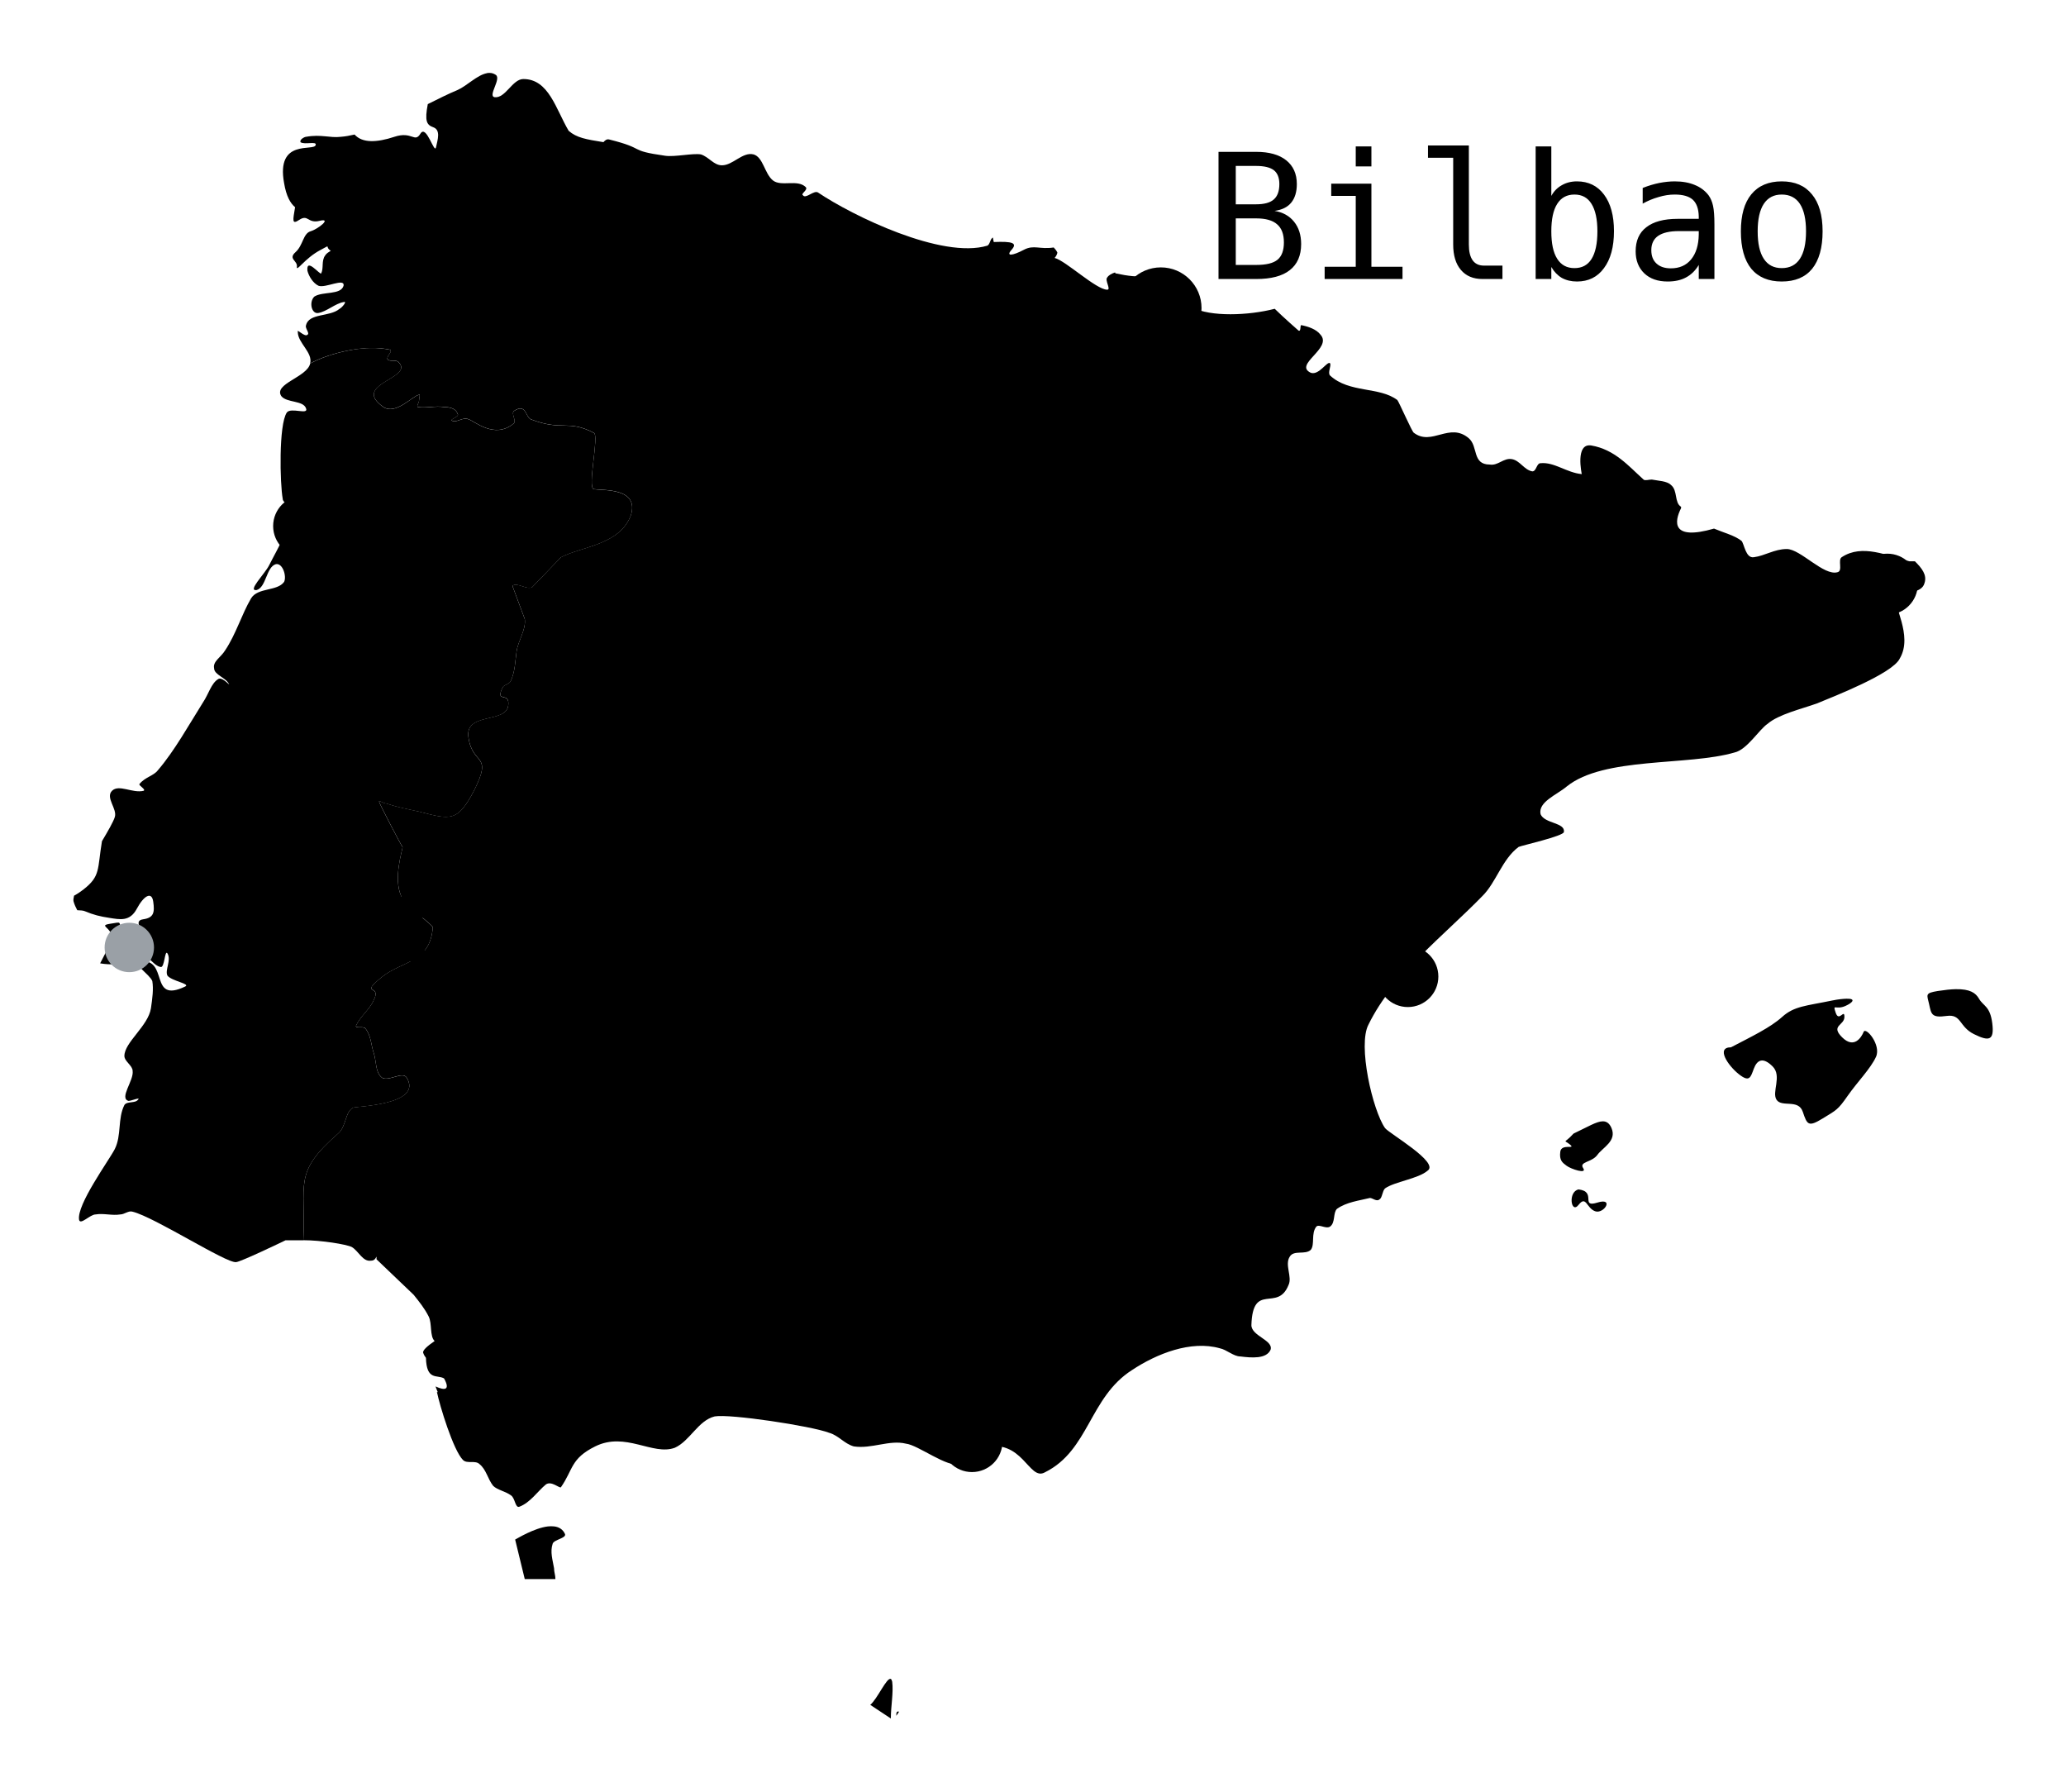
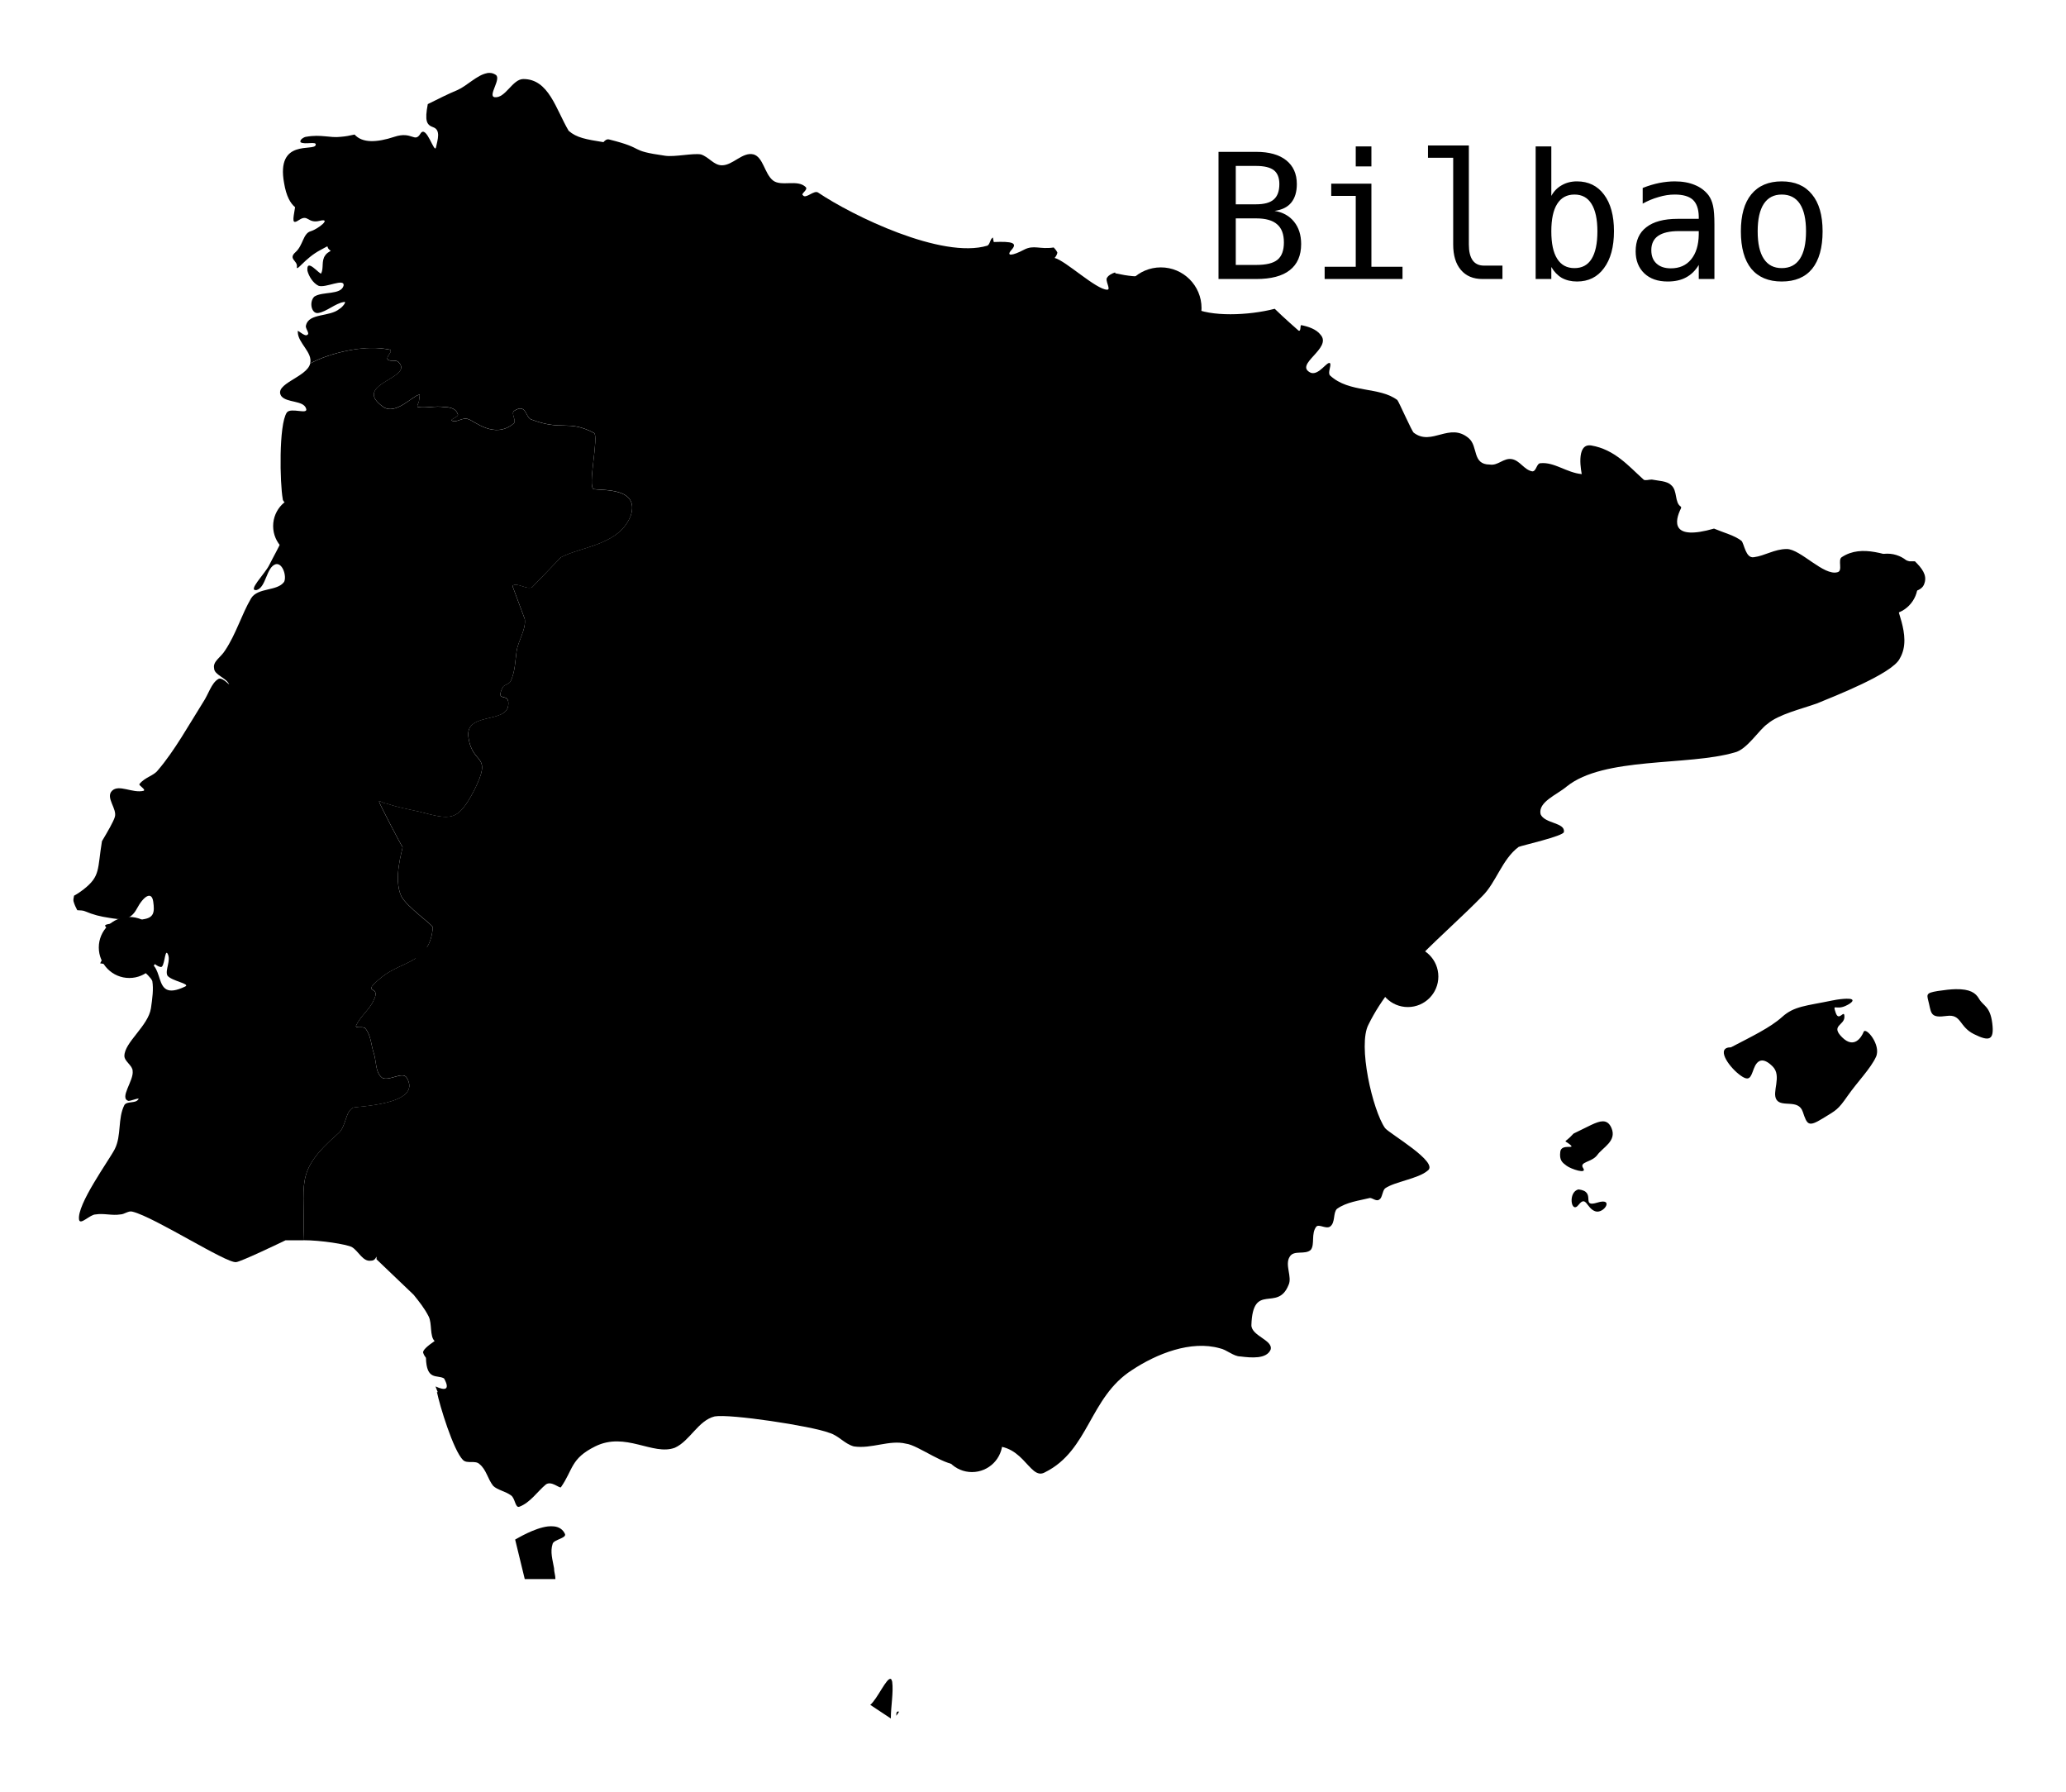
<svg viewBox="114.1 390.8 142.2 123.3" class="iberia" aria-hidden="true">
  <path class="iberia-coast" d="m 147.607,395.839 c -0.666,0.123 -1.376,0.874 -2.016,1.156 -0.62,0.256 -1.313,0.603 -2.047,0.969 -0.222,1.165 -0.081,1.431 0.378,1.594 0.524,0.186 0.301,0.855 0.189,1.375 -0.112,0.52 -0.659,-1.606 -1.071,-0.938 -0.412,0.669 -0.56,-0.19 -1.795,0.219 -1.214,0.401 -2.208,0.441 -2.74,-0.156 -0.33,0.077 -0.637,0.133 -0.945,0.156 -0.758,0.094 -1.352,-0.188 -2.394,0 -0.095,0 -0.473,0.187 -0.378,0.375 0.284,0.188 1.134,-0.095 1.039,0.188 -0.095,0.47 -2.741,-0.477 -2.173,2.625 0.15,0.894 0.423,1.378 0.756,1.656 -0.149,0.908 -0.235,1.218 0.283,0.875 0.635,-0.42 0.57,0.273 1.417,0.062 0.847,-0.21 -0.1,0.561 -0.63,0.719 -0.53,0.158 -0.51,0.965 -1.039,1.437 -0.53,0.473 0.147,0.58 0.094,1 -0.053,0.42 0.526,-0.578 1.638,-1.156 0.776,-0.403 0.242,-0.229 0.693,0.062 -0.148,0.093 -0.296,0.177 -0.378,0.312 -0.284,0.376 -0.094,0.874 -0.283,1.25 -0.095,0.094 -1.04,-1.127 -0.945,-0.188 0.095,0.376 0.377,0.843 0.756,1.031 0.474,0.188 1.827,-0.564 1.732,0 -0.189,0.658 -1.447,0.374 -2.016,0.75 -0.379,0.376 -0.19,1.219 0.283,1.125 0.568,-0.094 1.164,-0.656 1.732,-0.75 0.284,-0.094 -0.094,0.375 -0.283,0.469 -0.663,0.564 -2.11,0.279 -2.299,1.125 -0.095,0.188 0.284,0.562 0.094,0.656 -0.189,0.188 -0.756,-0.469 -0.661,-0.188 0,0.752 1.04,1.404 0.85,2.156 1.421,-0.752 3.807,-1.313 5.512,-0.938 0.189,0.094 -0.284,0.468 -0.189,0.656 0.189,0.188 0.566,-4.9e-4 0.756,0.188 1.137,1.128 -3.312,1.496 -1.039,3.094 0.852,0.564 1.983,-0.75 2.457,-0.844 0.095,-0.094 0,0.281 0,0.375 0,0.188 -0.189,0.375 -0.094,0.469 0.568,0.094 1.227,-0.094 1.795,0 0.379,0 0.85,0.093 0.945,0.469 0.189,0.188 -0.567,0.375 -0.378,0.469 0.284,0.188 0.755,-0.282 1.134,-0.094 0.379,0.094 1.792,1.409 3.118,0.281 0.189,-0.188 -0.189,-0.656 0,-0.844 0.852,-0.564 0.786,0.374 1.165,0.562 2.178,0.846 2.547,-0.002 4.346,0.937 0.379,0.188 -0.474,3.781 0,3.875 0.663,0.094 3.119,-0.099 2.551,1.781 -0.758,2.068 -3.398,2.154 -4.819,2.906 l -1.984,2.062 c -0.379,0.188 -1.07,-0.376 -1.354,-0.094 l 0.85,2.281 c 0.095,0.752 -0.472,1.498 -0.567,2.25 -0.095,0.658 -0.094,1.311 -0.378,1.969 -0.095,0.282 -0.472,0.281 -0.567,0.469 -0.568,1.128 0.473,0.279 0.378,1.219 -0.095,1.316 -3.024,0.464 -2.74,2.25 0.284,1.974 1.704,1.024 0.378,3.656 -1.137,2.162 -1.601,2.002 -3.779,1.438 -0.852,-0.188 -1.415,-0.281 -2.268,-0.562 -0.189,0 -0.567,-0.282 -0.472,-0.094 0,0.094 1.512,3 1.606,3.094 0,0.188 -0.663,2.153 -0.094,3.375 0.379,0.752 2.173,1.968 2.173,2.156 -0.189,2.444 -2.075,2.278 -3.496,3.406 -1.61,1.316 0.001,0.466 -0.567,1.594 -0.284,0.658 -0.944,1.123 -1.228,1.781 0,0.188 0.567,-4.9e-4 0.661,0.187 0.379,0.47 0.377,1.123 0.567,1.687 0.189,0.564 0.093,1.312 0.567,1.687 0.474,0.282 1.417,-0.47 1.701,0 1.137,1.88 -3.496,1.968 -3.685,2.062 -0.568,0.282 -0.471,1.311 -1.039,1.781 -3.126,2.726 -2.204,3.396 -2.394,7.344 1.231,0 2.96,0.281 3.338,0.469 0.474,0.282 0.755,1.032 1.323,0.938 0.189,0 0.283,-0.093 0.378,-0.281 v 0.188 l 2.551,2.437 c 0.379,0.47 0.755,0.936 1.039,1.5 0.241,0.478 0.063,1.366 0.409,1.687 -0.487,0.333 -0.845,0.642 -0.787,0.812 0.044,0.13 0.1,0.231 0.189,0.344 0.042,1.572 0.751,1.154 1.228,1.406 0.012,0.006 0.02,0.024 0.031,0.031 0.409,0.765 0.068,0.836 -0.598,0.531 0.043,0.143 0.105,0.271 0.157,0.406 -0.011,-0.005 -0.063,-0.037 -0.063,-0.031 0.189,0.94 1.132,4.03 1.795,4.687 0.284,0.282 0.85,-7.2e-4 1.134,0.281 0.474,0.376 0.566,1.03 0.945,1.5 0.284,0.282 0.849,0.374 1.228,0.656 0.284,0.188 0.283,0.875 0.567,0.781 0.758,-0.282 1.258,-1.061 1.827,-1.531 0.379,-0.282 0.945,0.282 1.039,0.188 0.852,-1.222 0.657,-1.967 2.362,-2.812 2.084,-1.034 3.965,0.658 5.48,0.094 1.042,-0.47 1.603,-1.874 2.74,-2.156 1.042,-0.188 6.643,0.655 7.874,1.125 0.663,0.188 1.038,0.75 1.701,0.938 1.231,0.188 2.454,-0.469 3.59,-0.188 0.852,0.094 2.864,1.688 3.716,1.406 0.663,-0.188 0.944,-0.937 1.512,-1.125 2.841,-0.752 3.21,2.345 4.346,1.687 3.031,-1.504 3.048,-5.151 5.984,-7.031 1.705,-1.128 4.058,-2.064 6.047,-1.5 0.474,0.094 0.944,0.562 1.417,0.562 0.758,0.094 1.795,0.189 2.079,-0.469 0.189,-0.658 -1.323,-0.936 -1.323,-1.687 0.095,-3.008 1.793,-0.87 2.551,-2.75 0.284,-0.564 -0.284,-1.405 0.094,-1.969 0.284,-0.47 1.07,-0.093 1.449,-0.469 0.284,-0.376 -9.1e-4,-1.124 0.378,-1.594 0.189,-0.188 0.661,0.188 0.945,0 0.379,-0.282 0.188,-0.937 0.472,-1.219 0.663,-0.47 1.51,-0.562 2.268,-0.75 0.189,0 0.472,0.282 0.661,0.094 0.189,-0.094 0.189,-0.562 0.378,-0.75 0.663,-0.47 2.266,-0.655 2.929,-1.219 0.852,-0.564 -2.645,-2.561 -2.929,-2.937 -0.852,-1.222 -1.892,-5.715 -1.134,-7.125 1.705,-3.478 5.19,-6.118 7.842,-8.844 0.947,-0.94 1.352,-2.529 2.488,-3.375 0.189,-0.094 3.118,-0.749 3.118,-1.031 0.095,-0.658 -1.322,-0.561 -1.606,-1.219 -0.189,-0.846 1.132,-1.342 1.795,-1.906 2.557,-2.068 8.339,-1.404 11.559,-2.344 0.852,-0.188 1.699,-1.593 2.268,-1.969 0.758,-0.658 2.36,-1.03 3.401,-1.406 1.137,-0.47 5.227,-2.06 5.701,-3.094 0.947,-1.598 -0.568,-3.78 -0.189,-4.156 0.474,-0.47 1.7,-0.279 1.89,-1.031 0.189,-0.564 -0.188,-1.03 -0.661,-1.5 h -0.378 c -1.515,-0.376 -3.241,-1.221 -4.661,-0.281 -0.284,0.188 0.095,0.937 -0.283,1.031 -0.947,0.282 -2.549,-1.594 -3.496,-1.594 -0.852,0 -1.51,0.469 -2.268,0.563 -0.568,0.094 -0.661,-0.937 -0.85,-1.125 -0.474,-0.376 -1.227,-0.562 -1.89,-0.844 -2.936,0.846 -2.741,-0.466 -2.268,-1.406 v -0.094 c -0.474,-0.282 -0.219,-1.124 -0.693,-1.5 -0.284,-0.282 -0.849,-0.281 -1.323,-0.375 -0.189,0 -0.472,0.094 -0.567,0 -1.042,-0.94 -1.98,-2.062 -3.59,-2.344 -1.137,-0.188 -0.661,1.969 -0.661,1.969 -1.042,-0.094 -1.887,-0.844 -2.835,-0.75 -0.284,0 -0.283,0.562 -0.567,0.562 -0.568,-0.094 -0.849,-0.75 -1.417,-0.844 -0.568,-0.094 -0.944,0.469 -1.512,0.375 -1.231,0 -0.786,-1.248 -1.449,-1.812 -1.326,-1.128 -2.548,0.565 -3.779,-0.375 -0.095,0 -1.039,-2.156 -1.134,-2.25 -1.231,-0.94 -3.304,-0.466 -4.63,-1.688 -0.189,-0.188 0.095,-0.656 0,-0.844 -0.189,-0.188 -0.755,0.844 -1.323,0.656 -1.231,-0.564 1.514,-1.685 0.661,-2.625 -0.284,-0.376 -0.849,-0.562 -1.323,-0.656 -0.095,0 4.6e-4,0.469 -0.189,0.375 0,0 -1.07,-0.936 -1.638,-1.5 -1.8,0.47 -4.438,0.564 -5.669,-0.094 -0.474,-0.282 -0.755,-0.937 -1.323,-1.219 -0.189,-0.141 -0.473,-0.059 -0.756,0 -0.348,-0.169 -0.702,-0.324 -1.008,-0.438 -0.099,-0.186 -0.141,-0.369 -0.157,-0.5 -0.528,0.064 -1.163,0.004 -2.047,-0.188 -0.013,-0.023 -0.02,-0.04 -0.032,-0.062 -0.216,0.075 -0.419,0.17 -0.535,0.344 -0.189,0.188 0.284,0.844 0,0.844 -0.758,0 -2.864,-1.999 -3.622,-2.187 0.095,-0.094 0.189,-0.281 0.189,-0.375 -0.064,-0.128 -0.155,-0.247 -0.252,-0.344 -0.967,0.149 -1.367,-0.203 -2.047,0.156 -0.794,0.42 -1.274,0.473 -0.85,0 0.424,-0.473 0.043,-0.584 -1.228,-0.531 -0.036,-0.12 -0.04,-0.206 -0.063,-0.312 -0.189,0.094 -0.189,0.469 -0.378,0.562 -3.126,0.94 -9.285,-2.058 -11.653,-3.656 -0.284,-0.188 -0.85,0.469 -1.039,0.188 -0.189,-0.094 0.378,-0.375 0.189,-0.562 -0.568,-0.564 -1.699,0.001 -2.268,-0.469 -0.568,-0.47 -0.66,-1.593 -1.323,-1.781 -0.758,-0.188 -1.416,0.75 -2.173,0.75 -0.568,0 -0.88,-0.562 -1.449,-0.75 -0.568,-0.094 -1.794,0.188 -2.457,0.094 -2.652,-0.376 -1.222,-0.467 -3.874,-1.125 -0.152,-0.03 -0.266,0.06 -0.378,0.188 -1.192,-0.192 -1.849,-0.3 -2.394,-0.781 -0.883,-1.488 -1.363,-3.562 -3.118,-3.562 -0.758,0 -1.227,1.344 -1.984,1.25 -0.474,-0.094 0.473,-1.249 0.094,-1.531 -0.213,-0.141 -0.408,-0.166 -0.63,-0.125 z m 101.097,63.031 c -0.335,0.006 -0.742,0.051 -1.228,0.125 -0.899,0.149 -0.748,0.238 -0.598,0.906 0.15,0.669 0.148,0.961 1.197,0.812 1.048,-0.149 0.841,0.73 1.89,1.25 1.048,0.52 1.41,0.439 1.26,-0.75 -0.15,-1.189 -0.614,-1.167 -0.913,-1.687 -0.225,-0.39 -0.602,-0.674 -1.606,-0.656 z m -7.496,0.656 c -0.221,0.006 -0.559,0.032 -1.008,0.125 -1.797,0.372 -2.609,0.382 -3.433,1.125 -0.824,0.743 -2.105,1.351 -3.527,2.094 -1.048,0 -0.213,1.249 0.535,1.844 0.749,0.594 0.815,0.219 1.039,-0.375 0.225,-0.594 0.617,-0.825 1.291,-0.156 0.674,0.669 -0.091,1.792 0.283,2.312 0.374,0.52 1.496,-0.079 1.795,0.812 0.3,0.892 0.381,1.063 1.354,0.469 0.973,-0.594 1.058,-0.597 1.732,-1.562 0.674,-0.966 1.578,-1.87 1.953,-2.687 0.374,-0.817 -0.701,-2.09 -0.85,-1.719 -0.15,0.371 -0.657,1.192 -1.48,0.375 -0.824,-0.817 0.157,-0.812 0.157,-1.406 0,-0.594 -0.374,0.387 -0.598,-0.281 -0.225,-0.669 -0.013,-0.172 0.661,-0.469 0.505,-0.223 0.758,-0.517 0.094,-0.5 z m -16.787,8.437 c -0.427,0 -1.033,0.379 -2.016,0.844 -0.674,0.743 -0.701,0.378 -0.252,0.75 0.449,0.371 -0.587,-0.094 -0.661,0.5 -0.075,0.594 0.141,0.746 0.441,0.969 0.3,0.223 1.433,0.602 1.134,0.156 -0.3,-0.446 0.602,-0.386 0.976,-0.906 0.374,-0.52 1.351,-0.952 0.976,-1.844 -0.14,-0.334 -0.342,-0.469 -0.598,-0.469 z m -1.669,4.687 c -0.749,0.149 -0.524,1.731 0,1.062 0.524,-0.669 0.535,0.215 1.134,0.438 0.599,0.223 1.356,-0.965 0.157,-0.594 -1.198,0.371 -0.018,-0.758 -1.291,-0.906 z m -70.927,23.188 c -0.963,0.112 -2.143,0.845 -2.268,0.906 l 0.661,2.719 h 2.11 c 0,-0.282 -0.094,-0.468 -0.094,-0.75 -0.095,-0.564 -0.284,-1.123 -0.094,-1.687 0.095,-0.282 0.945,-0.374 0.85,-0.656 -0.142,-0.329 -0.424,-0.497 -0.756,-0.531 -0.124,-0.013 -0.272,-0.016 -0.409,0 z m 23.59,10.5 c -0.28,-0.138 -0.92,1.37 -1.417,1.781 l 1.417,0.938 c 0,-0.846 0.189,-1.779 0.094,-2.531 -0.024,-0.094 -0.054,-0.168 -0.094,-0.188 z m 0.441,2.25 c -0.035,0.024 -0.063,0.093 -0.063,0.188 v 0.094 l 0.189,-0.281 c -0.047,0 -0.09,-0.024 -0.126,0 z" />
  <path class="pt-soon" d="m 139.574,414.749 c -1.452,0.035 -3.06,0.499 -4.126,1.062 -0.189,0.94 -2.552,1.404 -1.984,2.25 0.379,0.47 1.511,0.28 1.701,0.844 0.189,0.47 -1.039,-0.095 -1.323,0.281 -0.568,0.846 -0.473,4.904 -0.283,5.937 0,0.282 0.472,0.374 0.472,0.75 -0.095,1.598 -0.754,2.528 -1.417,3.844 -0.284,0.564 -1.513,1.781 -0.85,1.687 0.663,-0.188 0.66,-1.593 1.323,-1.781 0.474,-0.094 0.756,0.843 0.567,1.219 -0.474,0.658 -1.794,0.373 -2.268,1.125 -0.663,1.128 -1.037,2.466 -1.795,3.594 -0.284,0.47 -0.851,0.749 -0.756,1.219 0,0.47 0.85,0.655 1.039,1.125 -0.098,-0.08 -0.525,-0.528 -0.756,-0.375 -0.474,0.282 -0.66,1.03 -1.039,1.594 -0.947,1.504 -1.982,3.372 -3.118,4.687 -0.284,0.376 -0.881,0.468 -1.26,0.938 -0.095,0.094 0.473,0.375 0.283,0.469 -0.758,0.188 -1.7,-0.47 -2.173,0 -0.474,0.47 0.378,1.248 0.189,1.812 -0.091,0.301 -0.452,0.935 -0.882,1.656 -0.322,1.94 -0.09,2.394 -1.26,3.312 -0.181,0.142 -0.403,0.3 -0.661,0.438 -0.036,0.167 -0.063,0.303 -0.031,0.406 0.06,0.208 0.147,0.399 0.252,0.594 0.219,0.002 0.413,0.025 0.504,0.062 0.635,0.263 1.044,0.364 1.732,0.469 0.688,0.105 1.382,0.268 1.858,-0.625 0.477,-0.893 1.028,-1.236 1.134,-0.5 0.106,0.736 0.048,1.114 -0.693,1.219 -0.741,0.105 0.142,0.803 -0.441,0.75 -0.582,-0.052 -0.69,0.578 -1.008,0 -0.318,-0.578 0.103,-0.595 -0.85,-0.438 -0.953,0.158 0.582,0.282 0,1.438 -0.145,0.288 -0.382,0.746 -0.661,1.281 0.702,0.126 1.454,0.054 2.142,-0.031 0.379,0 0.566,-0.469 0.945,-0.375 0.379,0 0.597,0.562 1.071,0.656 0.284,0.094 0.283,-1.219 0.472,-0.938 0.284,0.47 -0.189,1.155 0,1.531 0.284,0.376 1.607,0.562 1.228,0.75 -2.557,1.222 -1.066,-2.001 -3.15,-1.719 -0.568,0.094 0.692,0.874 0.882,1.344 0.095,0.564 2.5e-4,1.217 -0.094,1.875 -0.189,1.222 -1.827,2.341 -1.827,3.281 0,0.376 0.567,0.655 0.567,1.031 0.095,0.658 -0.946,1.874 -0.283,2.062 0.189,0 0.851,-0.282 0.661,-0.094 -0.189,0.282 -0.755,0.093 -0.945,0.375 -0.474,0.94 -0.188,2.091 -0.661,3.031 -0.379,0.752 -2.646,3.841 -2.457,4.875 0.095,0.376 0.755,-0.375 1.134,-0.375 0.568,-0.094 1.132,0.094 1.701,0 0.284,0 0.566,-0.281 0.85,-0.188 1.515,0.376 6.455,3.563 7.118,3.469 0.284,0 3.212,-1.406 3.401,-1.5 h 1.228 c 0.189,-3.948 -0.732,-4.618 2.394,-7.344 0.568,-0.47 0.471,-1.499 1.039,-1.781 0.189,-0.094 4.822,-0.183 3.685,-2.062 -0.284,-0.47 -1.227,0.282 -1.701,0 -0.474,-0.376 -0.377,-1.124 -0.567,-1.687 -0.189,-0.564 -0.188,-1.217 -0.567,-1.687 -0.095,-0.188 -0.661,4.9e-4 -0.661,-0.187 0.284,-0.658 0.944,-1.123 1.228,-1.781 0.568,-1.128 -1.043,-0.278 0.567,-1.594 1.421,-1.128 3.307,-0.962 3.496,-3.406 0,-0.188 -1.794,-1.404 -2.173,-2.156 -0.568,-1.222 0.094,-3.187 0.094,-3.375 -0.095,-0.094 -1.606,-3 -1.606,-3.094 -0.095,-0.188 0.283,0.094 0.472,0.094 0.852,0.282 1.415,0.375 2.268,0.562 2.178,0.564 2.643,0.724 3.779,-1.438 1.326,-2.632 -0.094,-1.682 -0.378,-3.656 -0.284,-1.786 2.645,-0.934 2.74,-2.25 0.095,-0.94 -0.946,-0.091 -0.378,-1.219 0.095,-0.188 0.472,-0.187 0.567,-0.469 0.284,-0.658 0.283,-1.311 0.378,-1.969 0.095,-0.752 0.662,-1.498 0.567,-2.25 l -0.85,-2.281 c 0.284,-0.282 0.975,0.282 1.354,0.094 l 1.984,-2.062 c 1.421,-0.752 4.061,-0.838 4.819,-2.906 0.568,-1.88 -1.888,-1.687 -2.551,-1.781 -0.474,-0.094 0.379,-3.687 0,-3.875 -1.8,-0.94 -2.168,-0.092 -4.346,-0.937 -0.379,-0.188 -0.313,-1.126 -1.165,-0.562 -0.189,0.188 0.189,0.656 0,0.844 -1.326,1.128 -2.739,-0.187 -3.118,-0.281 -0.379,-0.188 -0.85,0.282 -1.134,0.094 -0.189,-0.094 0.567,-0.281 0.378,-0.469 -0.095,-0.376 -0.566,-0.469 -0.945,-0.469 -0.568,-0.094 -1.227,0.094 -1.795,0 -0.095,-0.094 0.094,-0.281 0.094,-0.469 0,-0.094 0.095,-0.469 0,-0.375 -0.474,0.094 -1.604,1.408 -2.457,0.844 -2.273,-1.598 2.176,-1.966 1.039,-3.094 -0.189,-0.188 -0.566,4.9e-4 -0.756,-0.188 -0.095,-0.188 0.378,-0.562 0.189,-0.656 -0.426,-0.094 -0.902,-0.137 -1.386,-0.125 z" />
  <g class="allies">
    <circle class="ally" cx="244" cy="431" r="2.1" />
    <circle class="ally" cx="211" cy="458" r="2.1" />
    <circle class="ally" cx="213" cy="427" r="2.1" />
    <circle class="ally" cx="166" cy="483" r="2.1" />
    <circle class="ally" cx="181" cy="490" r="2.1" />
    <circle class="ally" cx="135" cy="427" r="2.1" />
  </g>
  <g class="plants">
    <circle class="plant" cx="186" cy="446" r="2.8" />
    <circle class="plant" cx="194" cy="412" r="2.8" />
  </g>
  <g class="map-labels" font-family="JetBrains Mono, monospace">
    <text class="map-label" x="186" y="440">Madrid</text>
    <text class="map-label" x="197" y="410">Bilbao</text>
-     <circle class="pt-dot" cx="123" cy="456" r="1.7" fill="#9aa0a6" />
-     <text class="map-label pt-label" x="126" y="457" text-anchor="start">Lisboa</text>
+     <circle class="ally" cx="123" cy="456" r="2.1" />
+     <text class="map-label pt-label" x="127" y="457" text-anchor="start">Lisboa</text>
  </g>
</svg>
